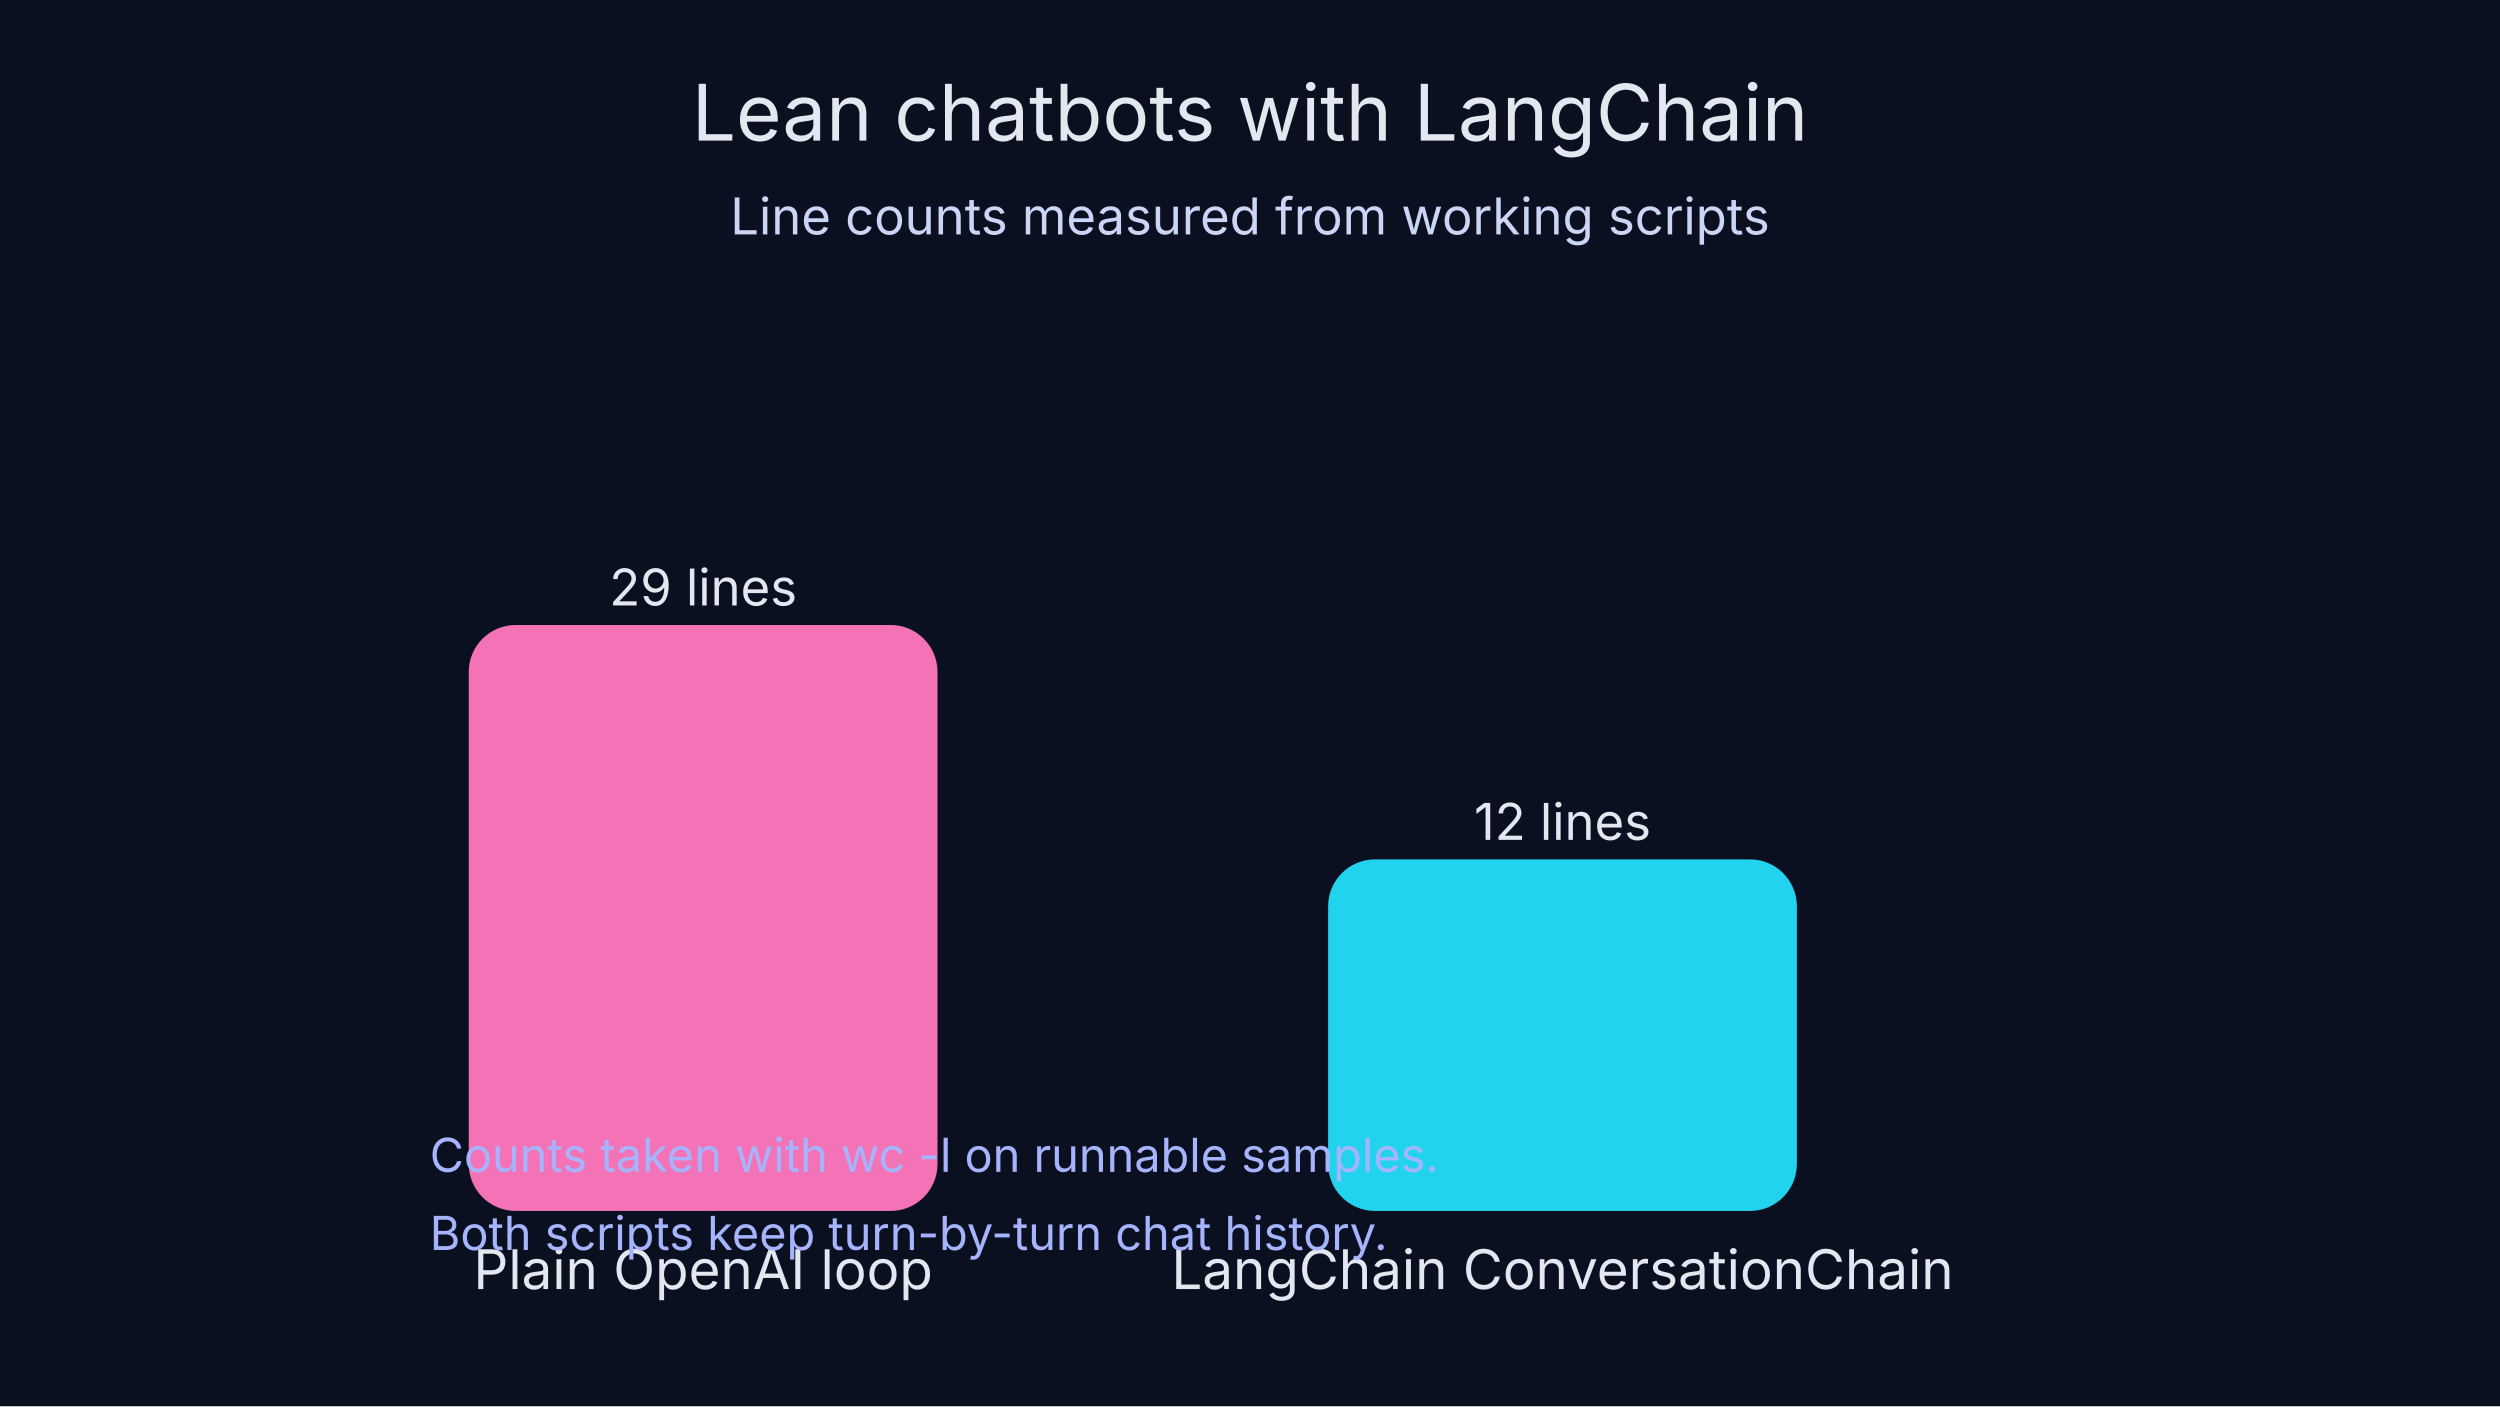
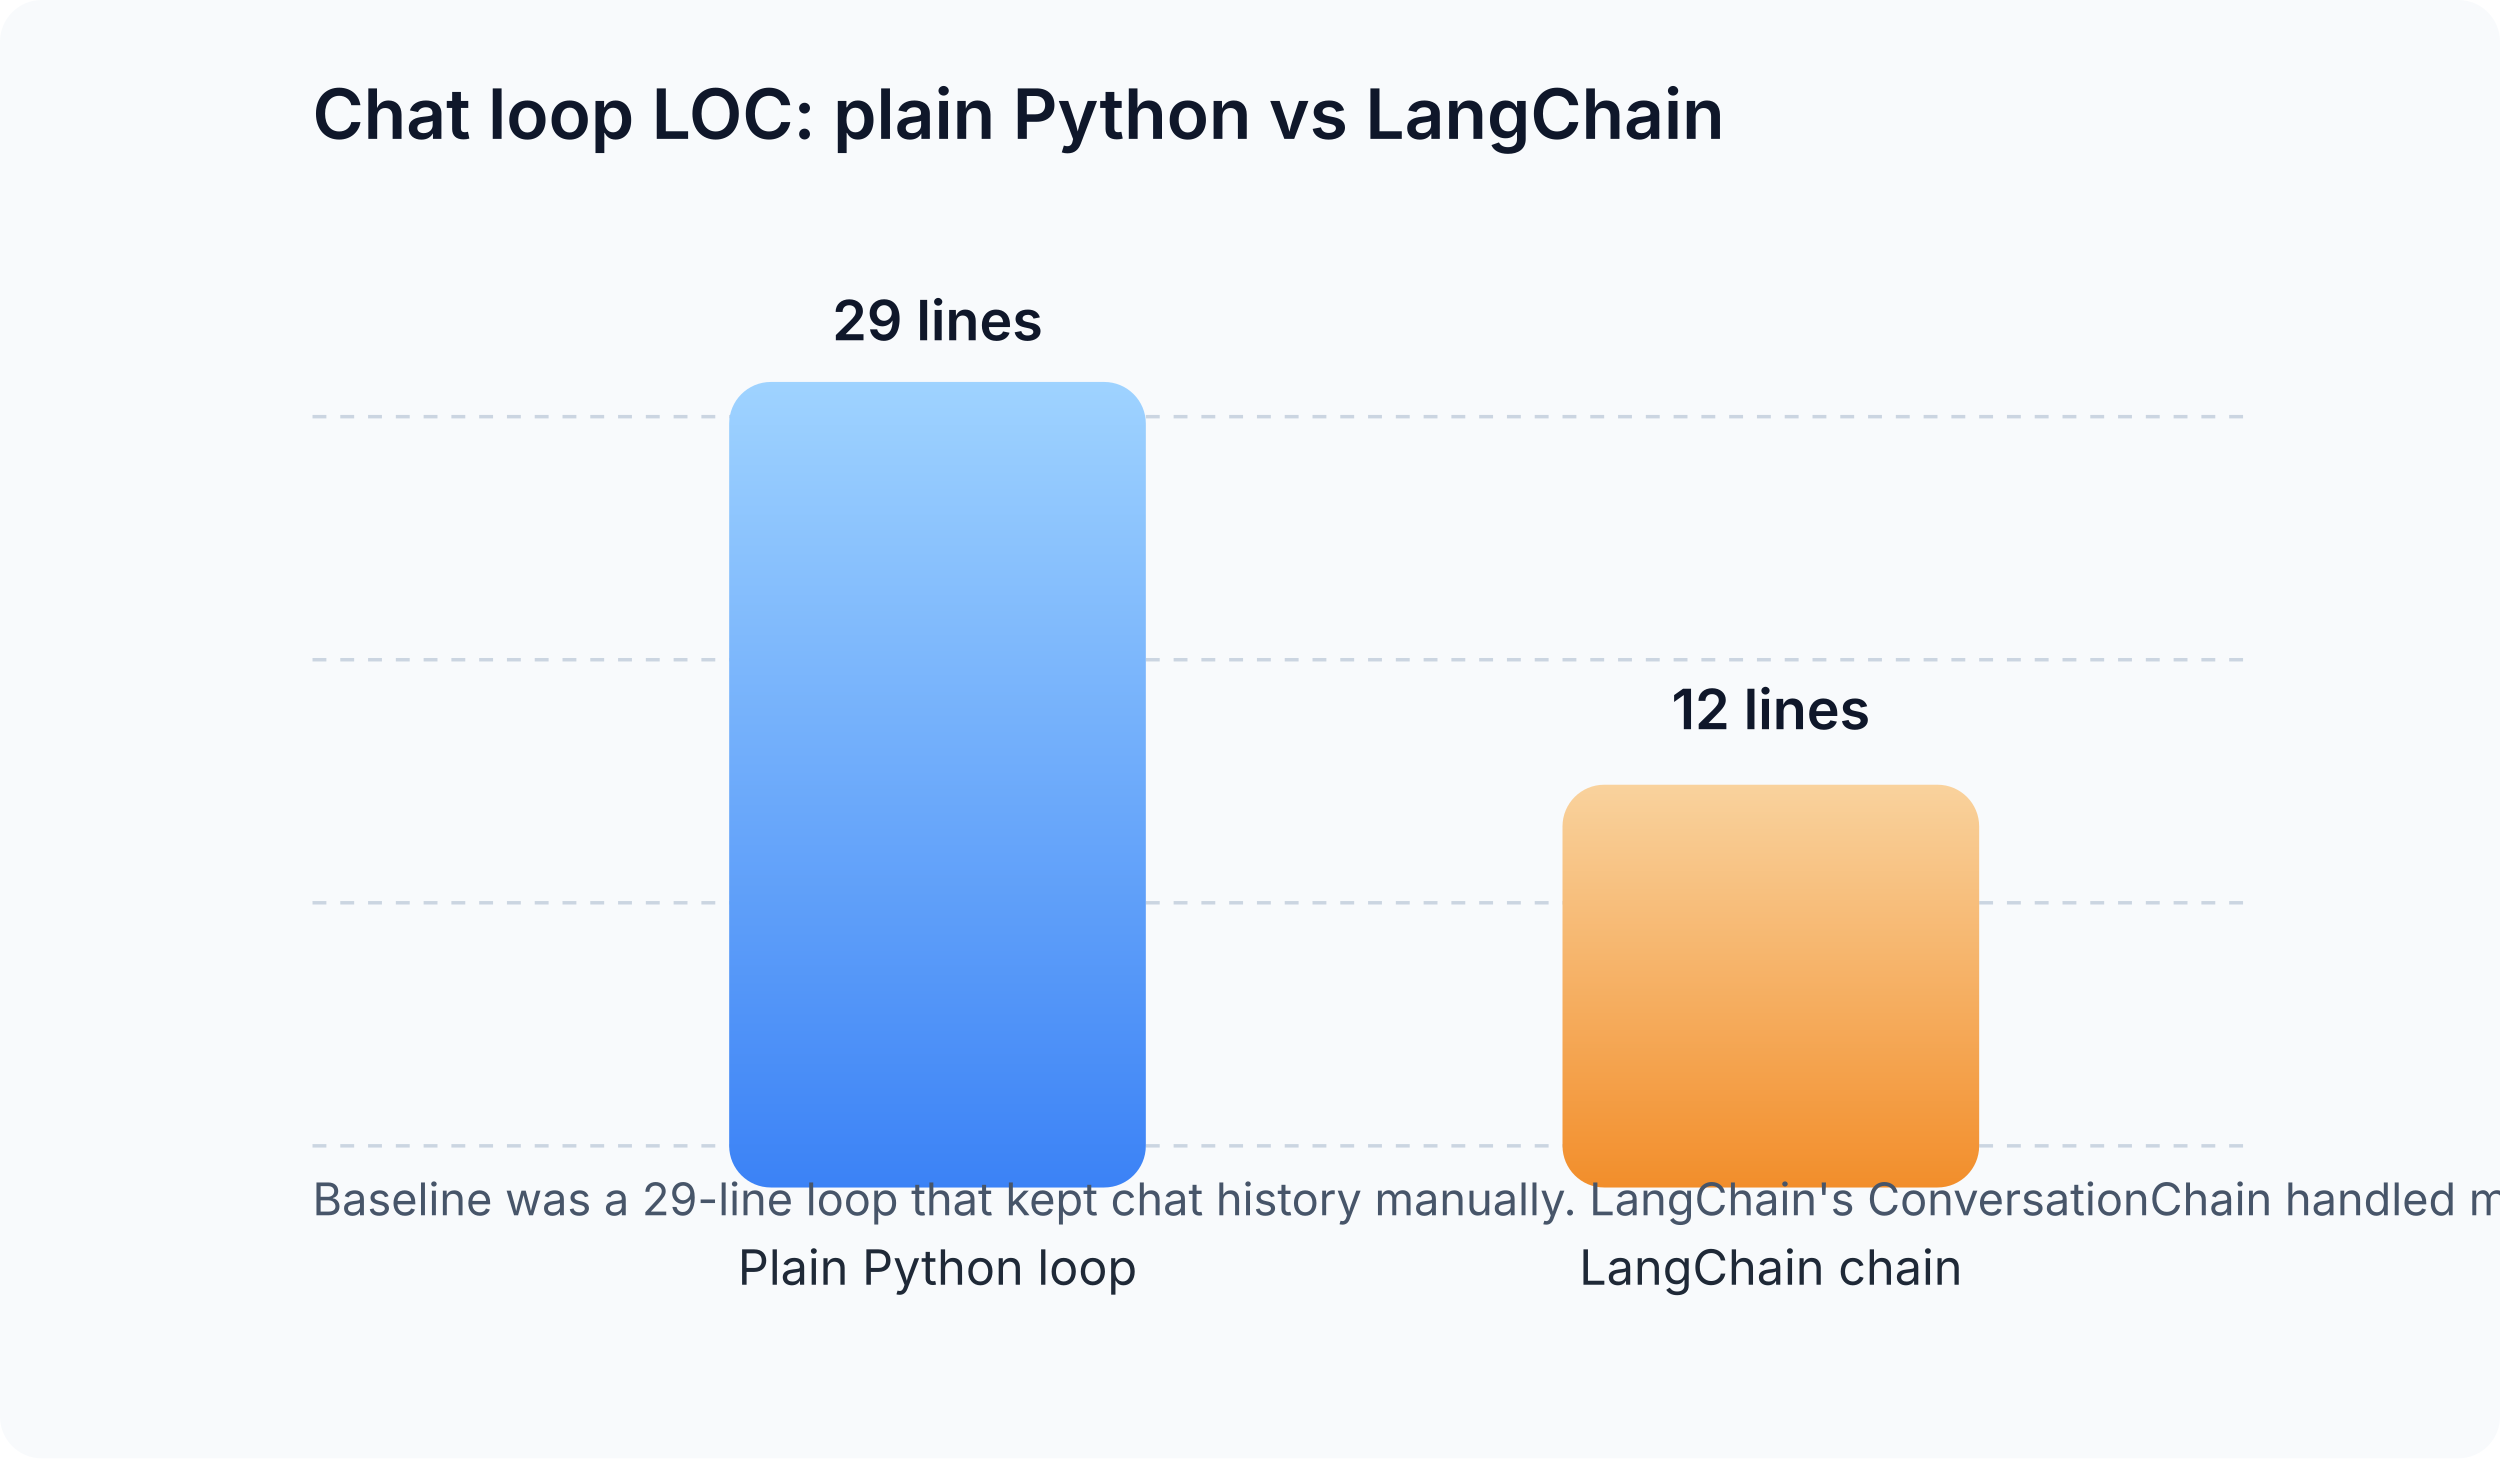
- <svg xmlns="http://www.w3.org/2000/svg" width="640" height="360" aria-labelledby="title desc" role="img">
-   <rect width="640" height="360" fill="#0b1021" />
-   <text x="320" y="36" text-anchor="middle" font-family="'Inter', Arial" font-size="20" fill="#e2e8f0">Lean chatbots with LangChain</text>
-   <text x="320" y="60" text-anchor="middle" font-family="'Inter', Arial" font-size="13" fill="#cbd5f5">Line counts measured from working scripts</text>
-   <g transform="translate(80,90)">
-     <rect x="40" y="70" width="120" height="150" fill="#f472b6" rx="12" />
-     <text x="100" y="240" text-anchor="middle" font-family="'Inter', Arial" font-size="14" fill="#e2e8f0">Plain OpenAI loop</text>
-     <text x="100" y="65" text-anchor="middle" font-family="'Inter', Arial" font-size="13" fill="#e2e8f0">29 lines</text>
-     <rect x="260" y="130" width="120" height="90" fill="#22d3ee" rx="12" />
-     <text x="320" y="240" text-anchor="middle" font-family="'Inter', Arial" font-size="14" fill="#e2e8f0">LangChain ConversationChain</text>
-     <text x="320" y="125" text-anchor="middle" font-family="'Inter', Arial" font-size="13" fill="#e2e8f0">12 lines</text>
-   </g>
-   <g fill="#a5b4fc" font-family="'Inter', Arial" font-size="12">
-     <text x="110" y="300">Counts taken with wc -l on runnable samples.</text>
-     <text x="110" y="320">Both scripts keep turn-by-turn chat history.</text>
+ <svg xmlns="http://www.w3.org/2000/svg" width="720" height="420" viewBox="0 0 720 420" role="img" aria-labelledby="title desc">
+   <defs>
+     <linearGradient id="gradPython" x1="0" x2="0" y1="0" y2="1">
+       <stop offset="0%" stop-color="#9fd3ff" />
+       <stop offset="100%" stop-color="#3b82f6" />
+     </linearGradient>
+     <linearGradient id="gradLC" x1="0" x2="0" y1="0" y2="1">
+       <stop offset="0%" stop-color="#f9d29d" />
+       <stop offset="100%" stop-color="#f28e2b" />
+     </linearGradient>
+   </defs>
+   <rect width="720" height="420" fill="#f8fafc" rx="12" />
+   <g transform="translate(90,40)">
+     <text x="0" y="0" fill="#0f172a" font-family="'Inter', 'Helvetica', 'Arial', sans-serif" font-size="20" font-weight="600">Chat loop LOC: plain Python vs LangChain</text>
+     <g transform="translate(0,30)" fill="none" stroke="#cbd5e1" stroke-width="1" stroke-dasharray="4 4">
+       <line x1="0" x2="560" y1="260" y2="260" />
+       <line x1="0" x2="560" y1="190" y2="190" />
+       <line x1="0" x2="560" y1="120" y2="120" />
+       <line x1="0" x2="560" y1="50" y2="50" />
+     </g>
+     <g transform="translate(120,70)">
+       <rect x="0" y="0" width="120" height="232" rx="12" fill="url(#gradPython)" />
+       <text x="60" y="-12" text-anchor="middle" fill="#0f172a" font-family="'Inter', sans-serif" font-size="16" font-weight="600">29 lines</text>
+       <text x="60" y="260" text-anchor="middle" fill="#1f2937" font-family="'Inter', sans-serif" font-size="14">Plain Python loop</text>
+     </g>
+     <g transform="translate(360,70)">
+       <rect x="0" y="116" width="120" height="116" rx="12" fill="url(#gradLC)" />
+       <text x="60" y="100" text-anchor="middle" fill="#0f172a" font-family="'Inter', sans-serif" font-size="16" font-weight="600">12 lines</text>
+       <text x="60" y="260" text-anchor="middle" fill="#1f2937" font-family="'Inter', sans-serif" font-size="14">LangChain chain</text>
+     </g>
+     <text x="0" y="310" fill="#475569" font-family="'Inter', 'Helvetica', 'Arial', sans-serif" font-size="13">Baseline was a 29-line loop that kept chat history manually. LangChain's ConversationChain handled memory in 12 lines.</text>
  </g>
</svg>
